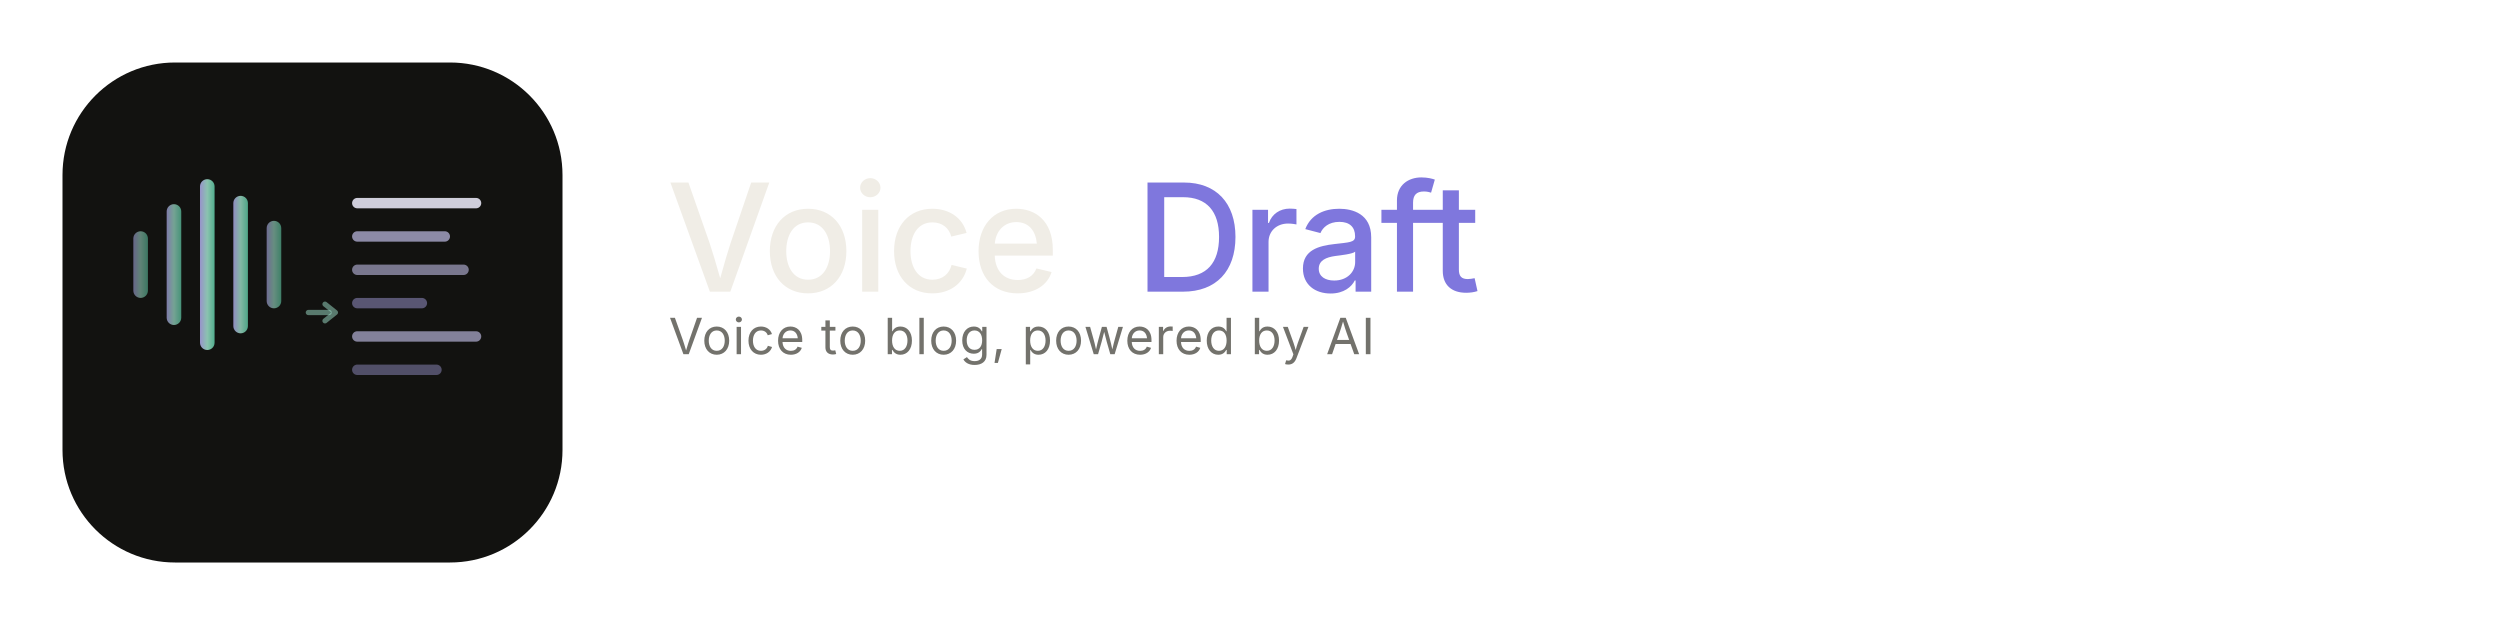
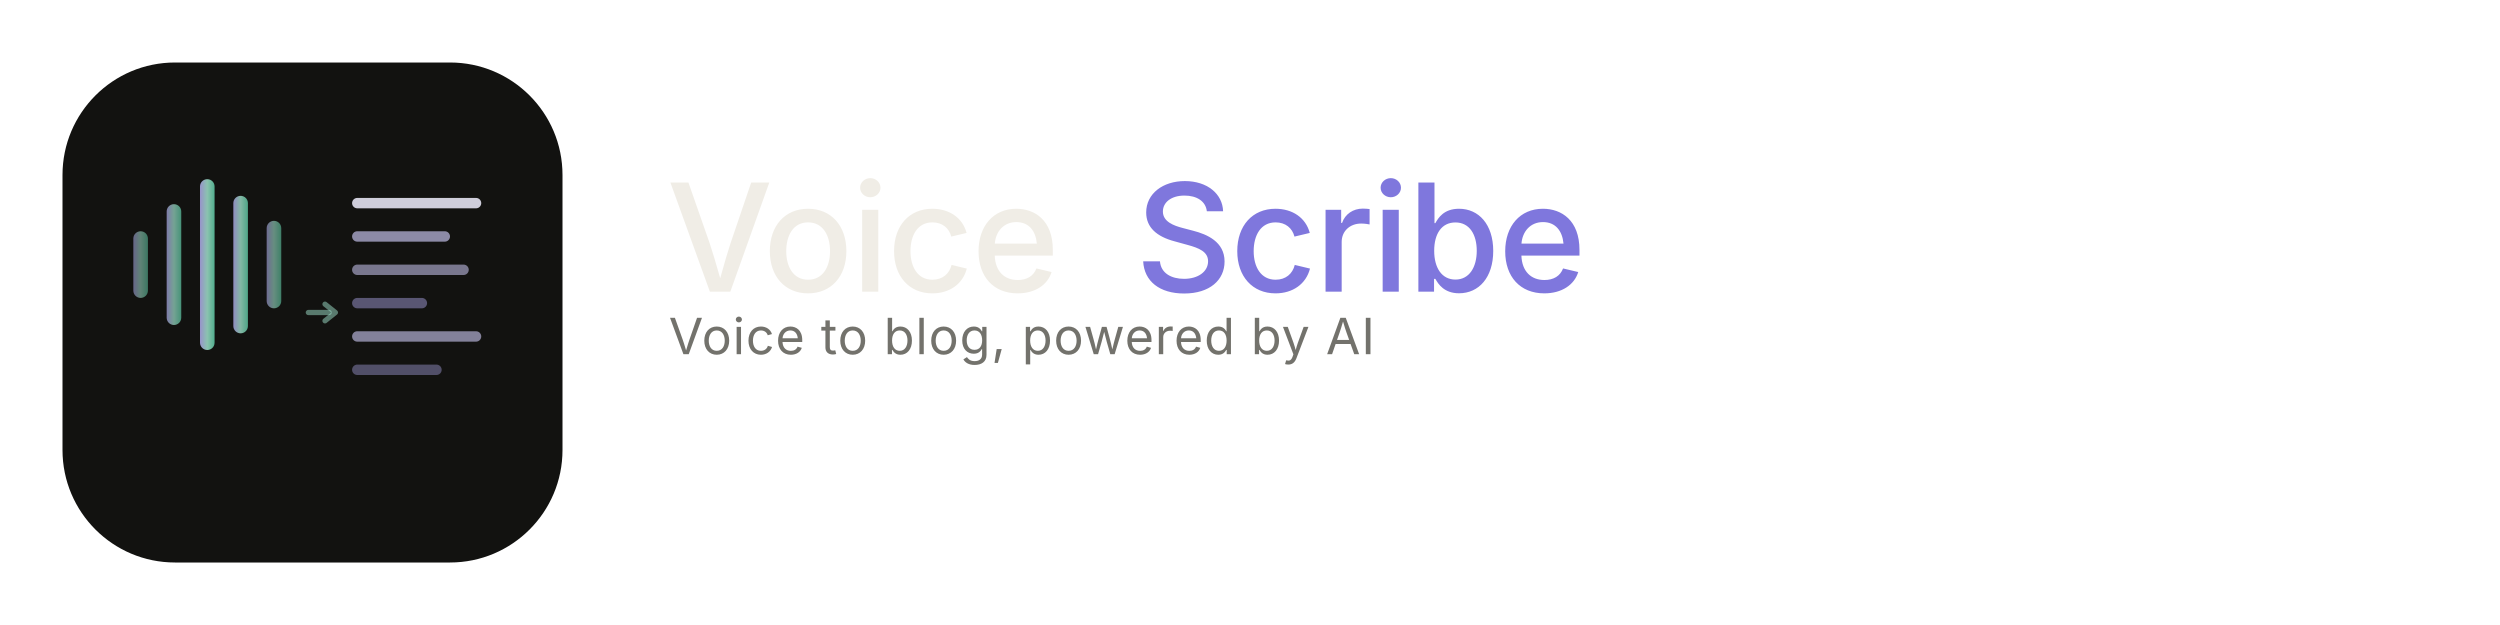
<svg xmlns="http://www.w3.org/2000/svg" width="2400" height="600" viewBox="0 0 2400 600">
  <defs>
    <linearGradient id="waveGrad" x1="0" y1="0" x2="1" y2="0">
      <stop offset="0%" stop-color="#AFA9EC" />
      <stop offset="50%" stop-color="#9FE1CB" />
      <stop offset="100%" stop-color="#5DCAA5" />
    </linearGradient>
  </defs>
  <g transform="translate(60, 60)">
    <rect x="0" y="0" width="480" height="480" rx="108" fill="#121210" />
    <g transform="translate(68, 112)">
      <rect x="0" y="50" width="14" height="64" rx="7" fill="url(#waveGrad)" opacity="0.55" />
      <rect x="32" y="24" width="14" height="116" rx="7" fill="url(#waveGrad)" opacity="0.70" />
      <rect x="64" y="0" width="14" height="164" rx="7" fill="url(#waveGrad)" opacity="0.85" />
      <rect x="96" y="16" width="14" height="132" rx="7" fill="url(#waveGrad)" opacity="0.80" />
      <rect x="128" y="40" width="14" height="84" rx="7" fill="url(#waveGrad)" opacity="0.60" />
    </g>
    <path d="M236 240 L256 240" stroke="#9FE1CB" stroke-width="5" stroke-linecap="round" opacity="0.5" />
    <path d="M252 232 L262 240 L252 248" stroke="#9FE1CB" stroke-width="5" stroke-linecap="round" stroke-linejoin="round" fill="none" opacity="0.5" />
    <g transform="translate(278, 130)">
      <rect x="0" y="0" width="124" height="10" rx="5" fill="#EEEDFE" opacity="0.85" />
      <rect x="0" y="32" width="94" height="10" rx="5" fill="#CECBF6" opacity="0.65" />
      <rect x="0" y="64" width="112" height="10" rx="5" fill="#CECBF6" opacity="0.55" />
      <rect x="0" y="96" width="72" height="10" rx="5" fill="#AFA9EC" opacity="0.45" />
      <rect x="0" y="128" width="124" height="10" rx="5" fill="#CECBF6" opacity="0.60" />
      <rect x="0" y="160" width="86" height="10" rx="5" fill="#AFA9EC" opacity="0.40" />
    </g>
  </g>
  <text x="640" y="280" font-family="system-ui, -apple-system, 'Segoe UI', sans-serif" font-size="144" font-weight="500" letter-spacing="-2" fill="#F0EDE6">Voice</text>
-   <text x="1090" y="280" font-family="system-ui, -apple-system, 'Segoe UI', sans-serif" font-size="144" font-weight="500" letter-spacing="-2" fill="#7F77DD">Draft</text>
+   <text x="1090" y="280" font-family="system-ui, -apple-system, 'Segoe UI', sans-serif" font-size="144" font-weight="500" letter-spacing="-2" fill="#7F77DD">Scribe</text>
  <text x="642" y="340" font-family="system-ui, -apple-system, 'Segoe UI', sans-serif" font-size="48" font-weight="400" letter-spacing="1" fill="#73726c">Voice to blog, powered by AI</text>
</svg>
